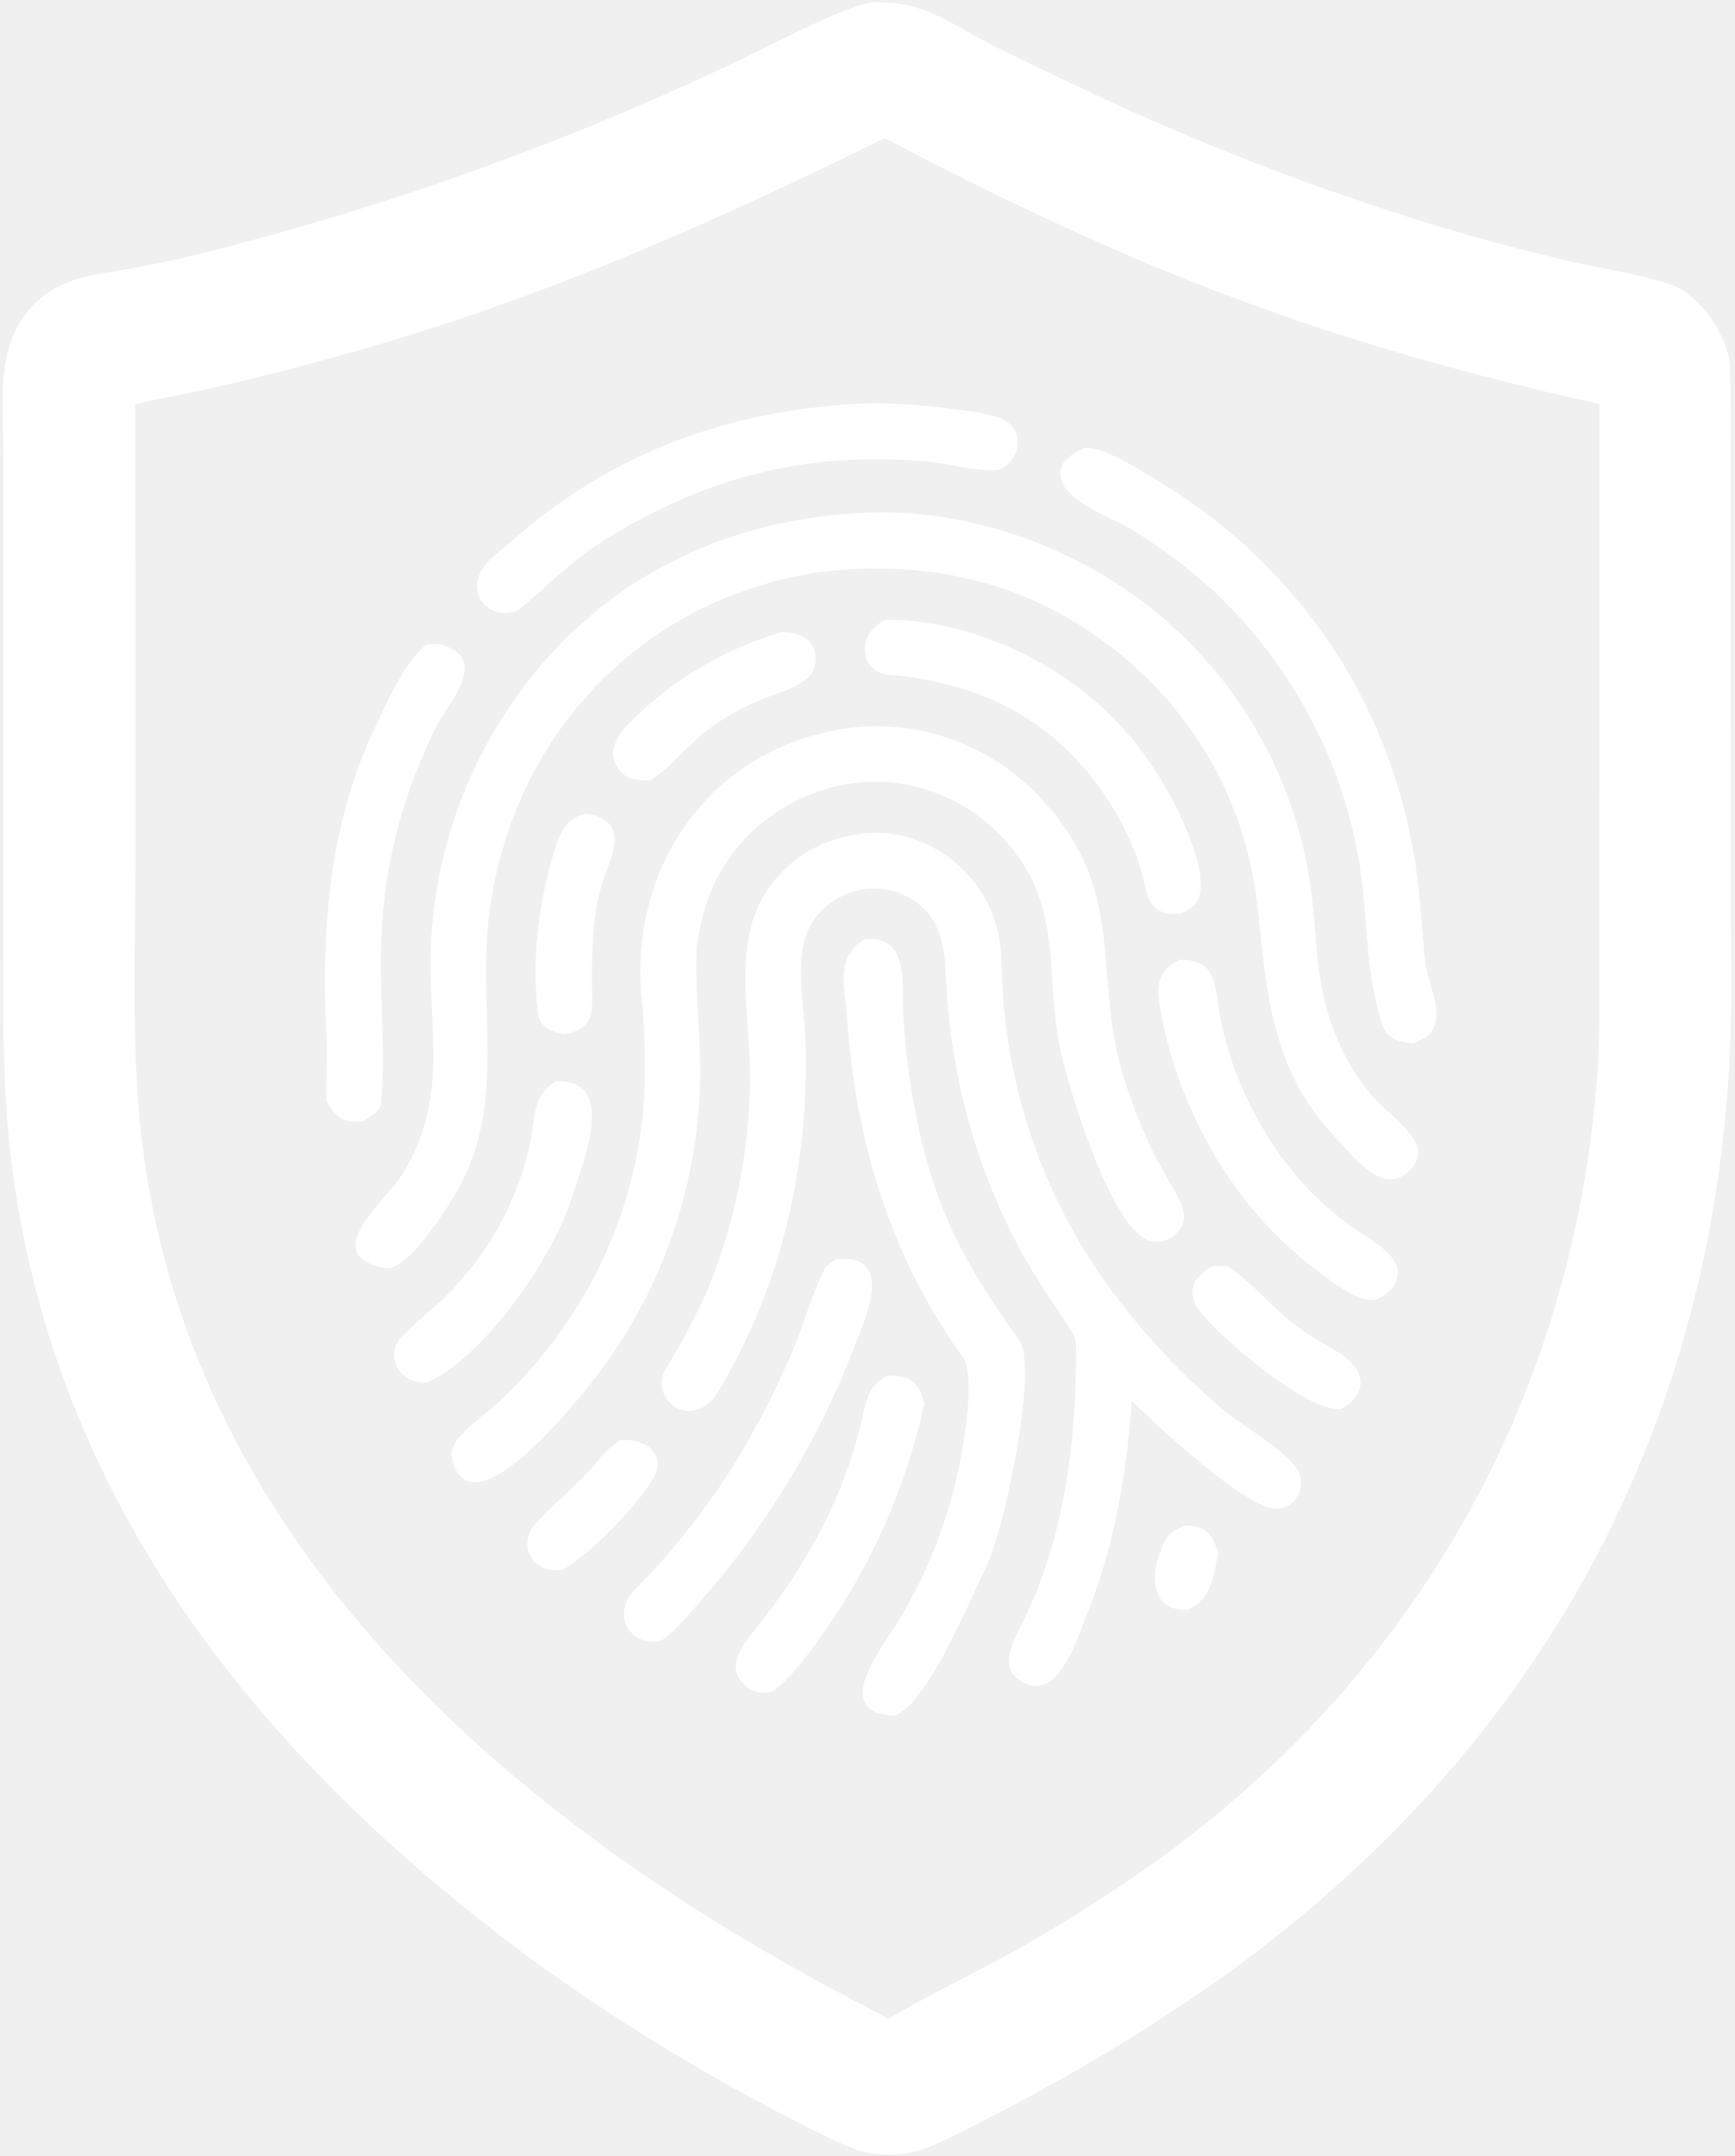
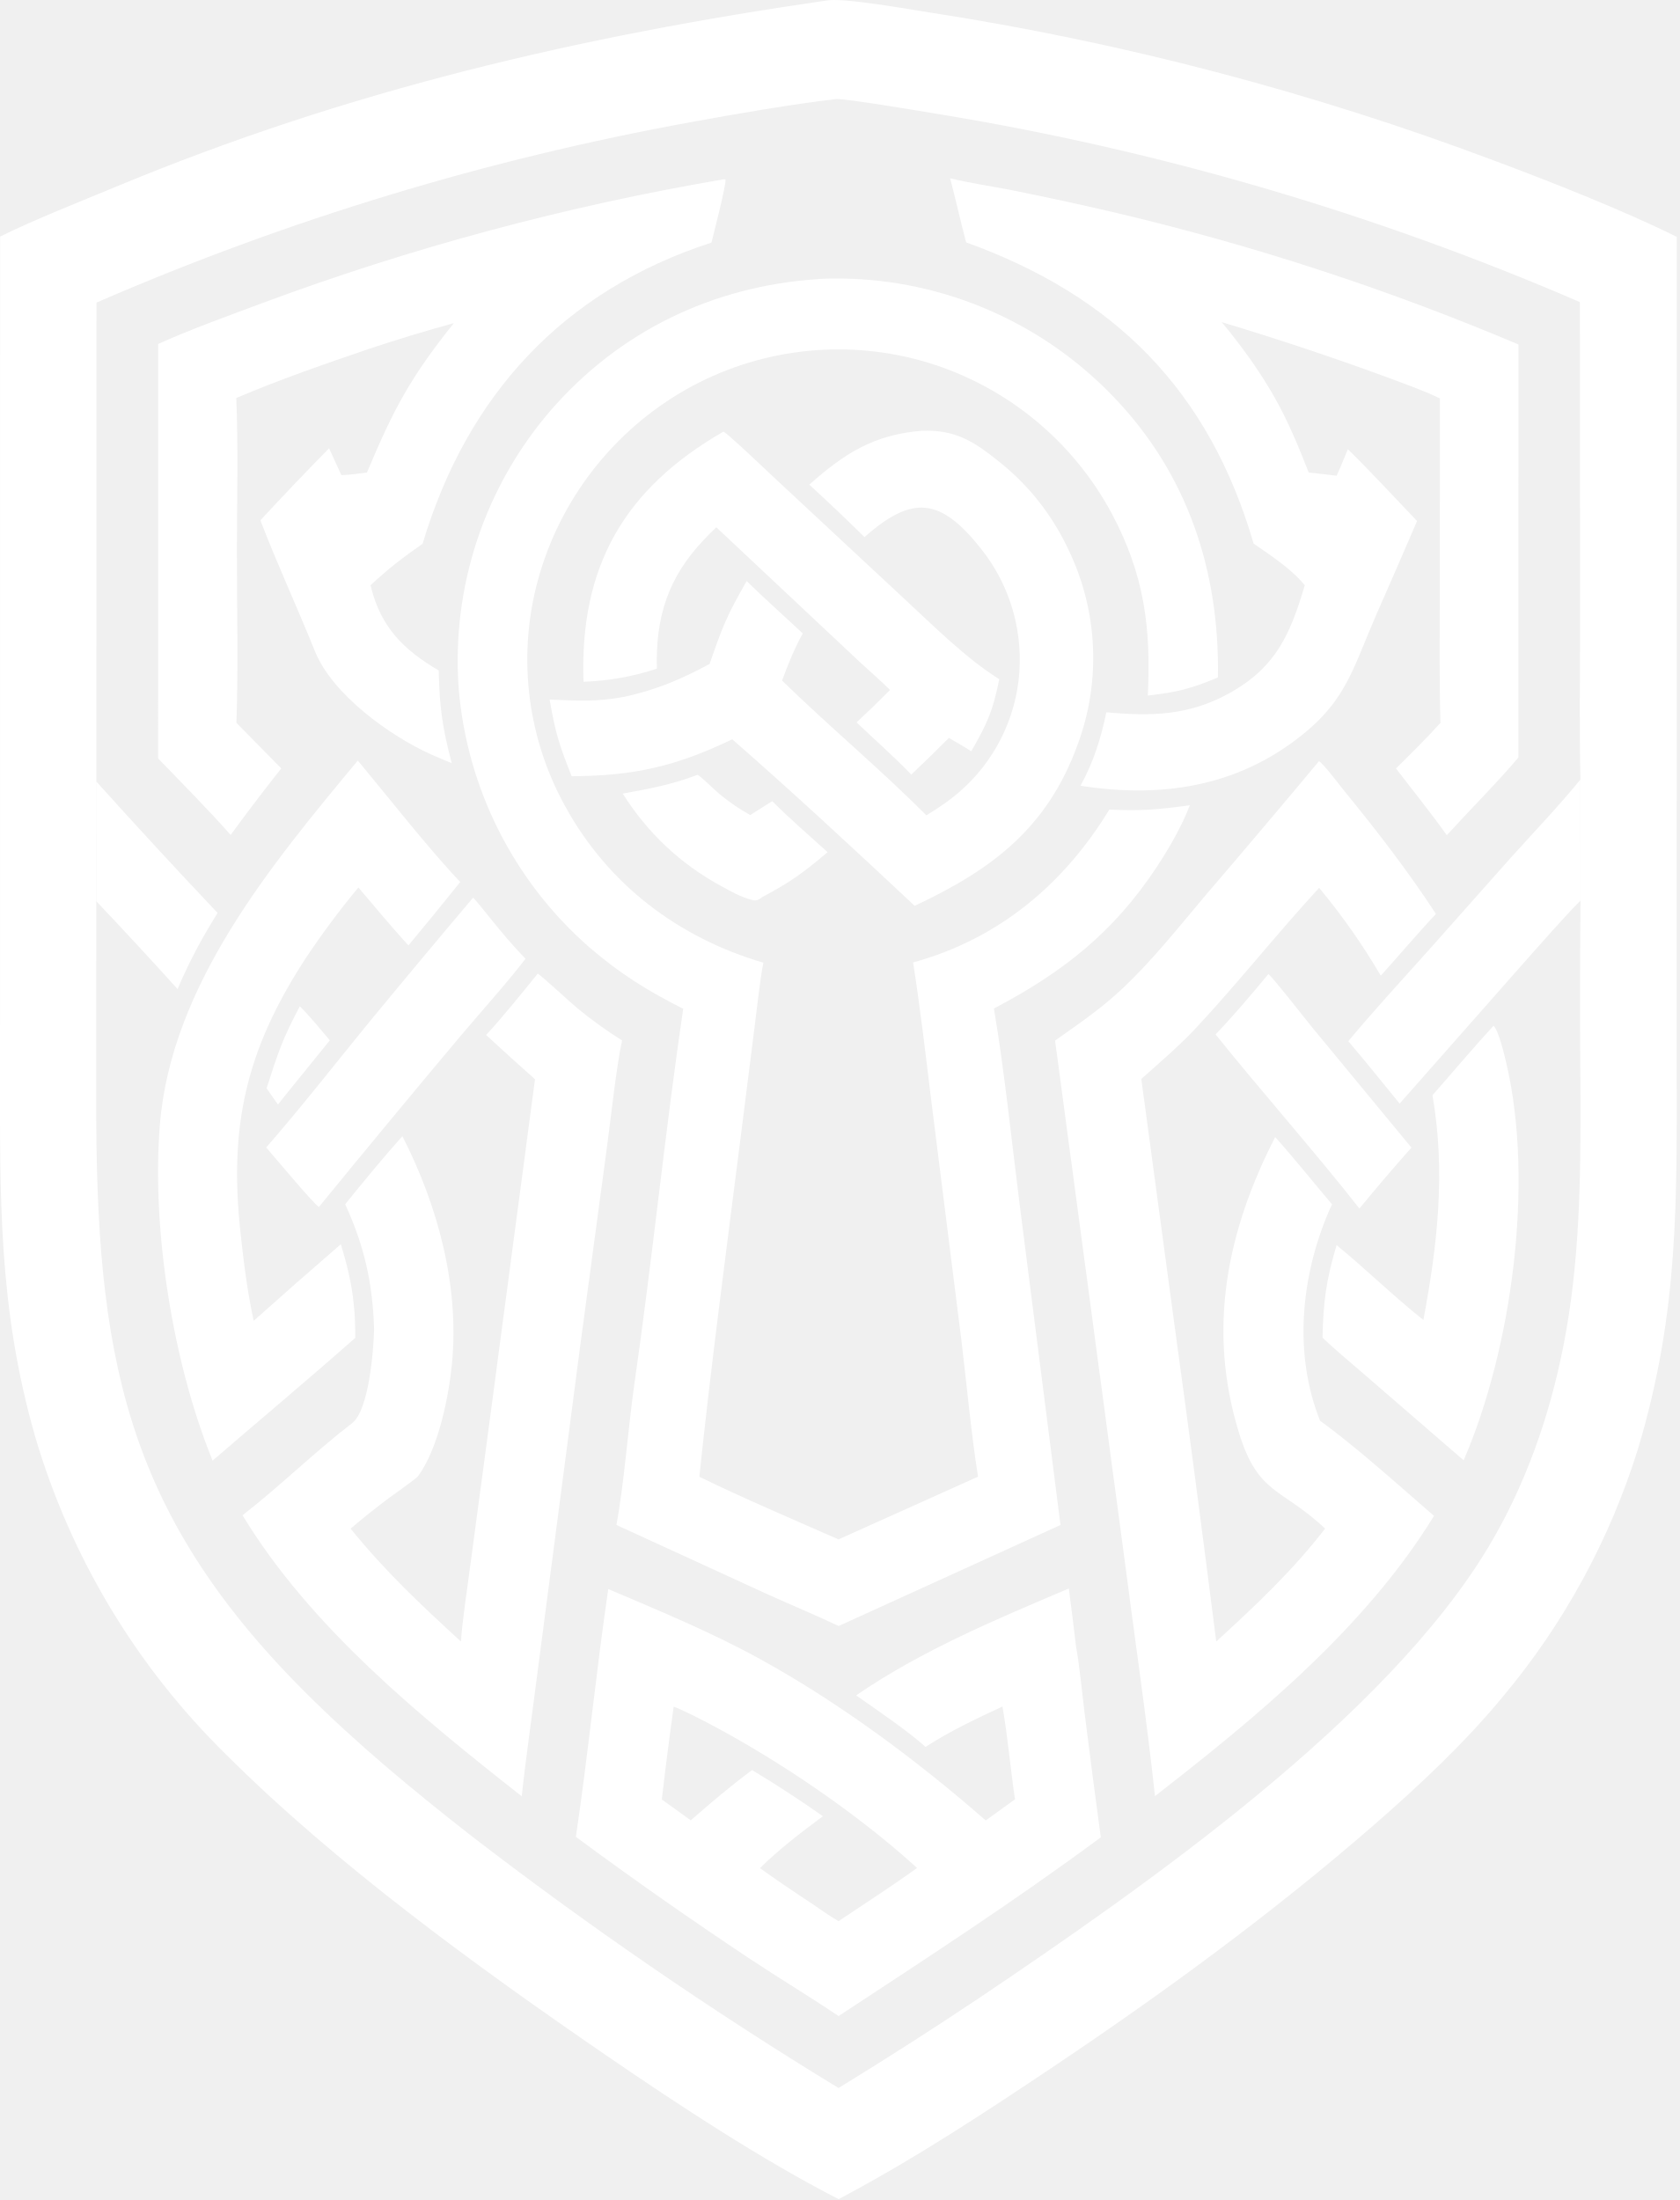
- <svg xmlns="http://www.w3.org/2000/svg" width="498" height="619" viewBox="0 0 498 619" fill="none">
-   <g clip-path="url(#clip0_206_284)">
-     <path fill-rule="evenodd" clip-rule="evenodd" d="M250.425 0.661C265.755 0.087 273.251 7.23 286.505 13.799C298.77 19.806 311.11 25.66 323.52 31.36C351.605 43.998 380.435 54.907 409.85 64.028C423.645 68.253 437.59 71.981 451.655 75.205C460.69 77.263 470.825 78.677 479.485 81.606C487.81 84.423 496.27 96.345 496.685 105.086C497.1 113.858 496.93 122.844 496.93 131.641L496.95 260.025C496.95 274.879 497.385 290.106 496.575 304.915C490.38 418.435 435.56 510.52 342.05 573.845C322.146 587.254 301.39 599.36 279.92 610.095C268.405 615.81 261.51 620.425 248.225 617.875C242.237 616.24 232.857 611.26 227.124 608.295C200.503 594.645 175.008 578.9 150.878 561.215C76.231 505.595 18.319 434.95 4.193 340.39C0.222 313.815 1.024 290.189 1.025 263.441L0.983 131.046C0.967 116.734 -1.447 100.904 7.962 89.356C16.319 79.101 27.802 78.964 39.635 76.703C47.994 75.143 56.29 73.261 64.504 71.062C100.708 61.691 136.235 49.872 170.838 35.688C184.091 30.221 197.209 24.436 210.183 18.339C218.975 14.203 242.341 1.711 250.425 0.661ZM254.055 39.641C205.463 63.479 160.209 83.793 107.969 99.138C92.941 103.521 77.795 107.49 62.549 111.04C54.776 112.814 46.444 114.237 38.854 116.042L38.888 245.442C38.892 270.131 37.769 297.02 40.08 321.415C51.518 442.16 147.116 523.636 248.25 575.971L255.035 579.62C265.825 573.315 278.17 567.311 289.26 561.261C300.095 555.246 310.69 548.795 321.015 541.93C402.37 488.175 451.735 404.965 458.685 307.825C459.455 297.08 459.195 286.006 459.215 275.228L459.275 227.18L459.29 116.008C411.155 105.264 370.28 93.066 324.595 73.631C300.65 63.219 277.12 51.881 254.055 39.641Z" fill="white" />
-     <path d="M248.295 147.222C274.755 146.082 301.12 154.45 323.025 169.1C352.25 188.958 371.66 220.303 376.405 255.316C378.515 271.099 377.33 282.675 384.04 298.42C386.38 304.015 389.52 309.24 393.365 313.93C397.305 318.81 405.305 323.7 407.07 329.575C407.555 331.18 406.75 333.685 405.655 335.025C397.805 344.72 388.67 332.03 383.265 326.365C365.14 307.375 363.7 284.867 361.14 260.9C358.21 231.856 343.645 205.235 320.76 187.111C295.915 167.281 267.55 160.653 236.384 164.13C184.735 171.207 146.789 211.027 140.456 262.611C136.978 289.131 145.547 316.29 131.706 341.1C129.026 345.905 117.072 365.32 110.526 364.07C91.143 360.355 110.596 344.8 115.282 337.525C118.236 332.94 120.492 327.94 121.976 322.69C125.832 309.145 124.136 296.323 123.709 282.467C122.291 247.602 134.677 213.584 158.182 187.793C181.856 161.821 213.515 148.754 248.295 147.222Z" fill="white" />
-     <path d="M249.255 239.191C268.075 237.994 285.08 252.643 287.2 271.43C287.845 277.176 287.635 283.12 288.215 288.954C290.43 313.43 298.165 337.085 310.84 358.14C321.585 375.75 335.81 391.64 351.47 405.02C356.54 409.345 372.515 418.075 373.45 424.22C373.815 426.61 373.27 428.78 371.735 430.66C370.455 432.23 368.71 433.08 366.68 433.155C357.95 433.46 331.75 408.91 324.985 402.2C323.385 424.55 319.75 444.73 311.23 465.73C308.835 471.64 302.87 490.635 291.935 481.785C287.325 478.05 290.88 471.21 293.125 466.775C305.685 441.935 309 414.395 308.995 386.905C308.975 385.99 308.91 384.31 308.445 383.55C303.905 376.065 298.925 369.365 294.55 361.71C280.59 337.265 272.745 308.46 271.59 280.37C271.225 271.429 270.065 263.168 261.535 258.005C249.83 250.916 233.625 257.478 230.719 271.053C228.66 280.672 231.386 291.602 231.351 301.41C231.942 335.985 224.242 369.2 206.545 399.07C198.965 411.87 185.926 401.605 191.23 392.885C199.04 380.045 204.041 369.975 208.43 355.49C212.676 341.38 214.998 326.76 215.333 312.03C215.962 291.14 208.66 268.738 222.876 252.163C229.97 243.892 238.613 240.199 249.255 239.191Z" fill="white" />
-     <path d="M246.816 208.702C248.23 208.508 252.19 208.467 253.625 208.511C270.915 209.129 287.245 216.615 298.995 229.311C324.625 256.909 312.915 279.962 323.29 311.5C325.1 316.895 327.175 322.2 329.51 327.39C331.655 332.145 334.255 336.725 336.845 341.255C339.43 345.78 342.245 350.475 337.11 354.67C335.335 356.125 333.02 356.75 330.76 356.38C319.305 354.505 306.585 311.47 304.395 301C300.315 281.468 304.655 263 292.355 245.921C284.455 234.753 272.405 227.224 258.905 225.025C240.206 222.089 220.826 230.448 209.869 245.743C203.765 254.265 201.643 261.589 200.058 271.782C199.391 282.517 200.956 294.561 201.035 305.525C201.405 337.41 191.222 368.525 172.071 394.02C167.684 399.975 134.674 442.24 129.7 418.315C128.594 412.99 139.295 406.215 143.136 402.665C152.331 394.035 160.294 384.18 166.8 373.38C177.462 355.665 183.694 335.64 184.967 315C185.391 307.47 185.198 295.382 184.362 287.815C179.957 247.909 205.53 212.554 246.816 208.702Z" fill="white" />
-     <path d="M248.6 269.558C261.67 268.992 258.705 282.866 259.405 292.41C259.91 300.11 260.82 307.775 262.13 315.38C267.4 345.55 276.33 362.05 292.625 384.755C298.21 392.54 288.42 439.21 283.115 449.89C278.785 458.605 267 488.24 257.025 492.58C237.659 491.95 253.89 472.23 258.12 465.205C264.79 454.065 269.915 442.07 273.35 429.55C275.59 421.515 280.865 395.73 276.42 389.58C255.565 360.735 245.646 327.39 243.21 292.147C242.638 283.861 239.574 274.424 248.6 269.558Z" fill="white" />
-     <path d="M311.725 128.526C317.95 128.609 328.71 135.757 334.13 139.088C359.635 154.76 380.53 177.667 393.265 204.814C400.615 220.45 405.335 237.189 407.24 254.36C408.03 261.546 408.405 268.86 409.21 276.081C409.81 281.452 413.93 289.376 411.87 294.681C410.805 297.415 408.36 298.5 405.875 299.51C401.825 299.385 398.155 298.225 396.765 293.889C391.63 277.911 392.95 261.167 389.77 244.714C387.75 233.949 384.43 223.469 379.88 213.507C372.46 197.186 361.95 182.457 348.93 170.133C341.29 163.005 333.63 157.317 324.325 151.622C318.99 148.354 301.41 142.733 304.955 133.635C305.855 131.328 309.435 129.399 311.725 128.526Z" fill="white" />
-     <path d="M242.119 116.206C254.45 115.094 268.405 116.517 280.675 118.418C286.815 119.476 293.4 121.105 291.97 128.9C291.475 131.611 288.625 134.783 286.005 134.972C280.18 135.393 272.67 133.127 266.86 132.576C231.62 129.233 201.518 137.189 171.874 156.099C163.361 161.818 157.127 168.178 149.396 174.704C147.15 176.6 142.686 176.326 140.246 174.556C138.427 173.253 137.246 171.24 136.997 169.016C136.328 162.886 142.899 158.943 146.904 155.383C174.09 131.223 206.173 118.863 242.119 116.206Z" fill="white" />
-     <path d="M122.487 185.081C123.585 184.989 125.722 184.763 126.689 185.033C140.937 189.277 128.676 201.738 125.258 208.643C115.797 227.721 110.449 247.351 109.521 268.704C108.834 284.514 110.778 301.31 109.415 317.055C109.248 318.99 105.715 320.985 104.19 321.895C98.435 322.52 96.523 321.035 93.721 316.105C93.465 310.435 94.063 304.505 93.772 298.825C92.194 268.043 94.177 237.43 107.553 209.112C110.724 202.398 116.549 189.206 122.487 185.081Z" fill="white" />
-     <path d="M253.98 178.028C260.84 177.508 272.175 179.615 278.705 181.671C304.335 189.742 324.295 205.908 336.665 229.731C339.945 236.053 346.64 250.096 344.305 257.455C343.5 260.004 341.405 261.135 339.225 262.294C328.43 263.405 329.62 255.481 327.035 247.89C324.92 241.747 322.095 235.871 318.62 230.382C303.025 206.015 280.93 195.913 254.72 193.657C247.91 193.071 244.88 182.962 253.98 178.028Z" fill="white" />
-     <path d="M240.094 361.55C257.48 359.83 248.315 378.875 245.084 387.18C234.915 413.675 220.102 438.15 201.341 459.445C198.004 463.3 194.131 468.12 189.997 470.96C183.543 472.665 177.846 467.79 179.404 461.36C179.698 460.11 180.249 458.935 181.021 457.91C182.513 455.96 186.626 452.015 188.552 449.87C193.536 444.245 198.27 438.41 202.741 432.37C212.467 419.16 220.584 403.955 227.157 388.875C230.563 381.06 233.063 371.505 236.94 363.99C237.316 363.265 239.32 362.025 240.094 361.55Z" fill="white" />
-     <path d="M338.6 275.561C350.13 275.185 348.765 284.459 350.57 293.271C354.355 311.73 364.705 331.25 378.465 344.22C381.19 346.785 384.045 349.205 387.025 351.465C391.71 354.985 403.705 360.515 400.98 367.57C399.81 370.615 397.775 371.915 394.97 373.225C390.255 373.71 384.65 369.535 380.925 366.855C366.47 356.51 354.605 342.955 346.27 327.26C340.31 316.065 335.9 304.31 333.575 291.844C332.205 284.505 331.195 279.245 338.6 275.561Z" fill="white" />
-     <path d="M254.56 395.065C261.105 394.515 263.515 396.695 265.455 402.765C260.055 427.785 249.395 451.375 234.183 471.96C231.071 476.21 226.283 482.61 221.968 485.56C217.779 486.61 214.604 485.64 212.222 481.88C209.132 476.92 214.213 471.085 217.146 467.41C231.48 449.51 242.535 429.555 247.605 407.045C248.875 401.41 249.45 398.07 254.56 395.065Z" fill="white" />
-     <path d="M159.494 310.51C177.578 309.65 167.413 333.345 164.445 343.085C159.112 360.585 139.914 388.685 122.974 396.785C115.152 398.025 110.143 389.325 115.208 383.95C119.475 379.42 124.94 375.395 129.453 370.68C140.481 359.315 148.238 345.185 151.907 329.78C153.786 321.935 152.38 314.825 159.494 310.51Z" fill="white" />
-     <path d="M224.109 181.549C230.18 181.143 235.539 184.516 233.845 191.521C232.819 195.766 226.442 197.966 222.59 199.324C213.824 202.415 205.698 206.812 198.874 213.253C195.479 216.323 190.282 222.317 186.569 224.021C181.782 224.292 178.083 223.305 176.343 218.168C174.504 212.736 181.173 206.973 184.788 203.681C196.221 193.271 209.374 186.096 224.109 181.549Z" fill="white" />
-     <path d="M168.181 233.558C181.977 235.584 174.81 246.902 172.532 254.885C170.001 263.759 169.862 274.391 169.982 283.592C170.077 290.938 170.622 295.012 162.345 296.944C159.042 296.507 154.962 295.057 154.489 291.169C152.63 275.882 154.593 259.513 159.027 244.815C160.711 239.23 162.224 235.149 168.181 233.558Z" fill="white" />
-     <path d="M348.09 363.515C348.88 363.49 352.45 363.41 352.885 363.715C360.345 369.015 365.83 376.2 373.62 381.685C377.8 385.205 386.32 388.19 389.22 392.695C392.595 397.94 389.465 402.23 385.005 404.575C375.305 405.455 350.195 383.92 344.48 376.445C340.325 371.005 342.76 366.41 348.09 363.515Z" fill="white" />
-     <path d="M178.022 413.55C184.43 412.74 190.969 416.805 188.214 423.065C184.844 430.72 168.819 446.87 161.526 450.715C152.675 451.875 148.267 443.495 153.962 437.175C159.268 431.28 165.977 426.45 171.006 420.135C172.873 417.79 175.498 415.115 178.022 413.55Z" fill="white" />
-     <path d="M340.105 438.005C346.435 438.09 347.73 440.18 349.785 445.77C348.27 452.815 348.16 458.88 340.94 462.145C330.55 462.62 330.21 452.505 333.3 445.09C335.085 440.79 335.87 439.73 340.105 438.005Z" fill="white" />
+ <svg xmlns="http://www.w3.org/2000/svg" width="648" height="849" viewBox="0 0 648 849" fill="none">
+   <g clip-path="url(#clip0_210_257)">
+     <path fill-rule="evenodd" clip-rule="evenodd" d="M412.443 613.018C413.428 620.472 414.363 627.938 415.233 635.402C416.478 641.947 417.588 653.528 418.458 660.458C420.483 676.663 422.593 692.858 424.788 709.043C390.723 734.213 358.668 754.953 323.598 778.018C312.558 770.563 300.492 763.307 289.212 755.827C266.497 740.732 244.163 725.067 222.229 708.857C226.913 677.343 230.06 644.887 234.721 613.237C254.721 621.737 274.775 630.012 293.821 640.532C324.343 657.387 354.143 679.567 380.388 702.527L391.678 694.378C389.913 682.643 388.908 670.187 386.833 658.567C376.248 663.492 366.988 667.828 357.163 674.143C350.818 668.333 337.558 659.298 330.368 654.268C355.628 636.923 384.358 624.958 412.443 613.018ZM259.965 658.633C258.302 670.542 256.775 682.478 255.383 694.423L266.566 702.487C274.73 695.337 281.54 689.547 290.212 683.087C299.544 688.687 308.667 694.627 317.557 700.902C309.32 707.007 300.546 713.693 293.259 720.938C299.539 725.412 305.907 729.763 312.357 733.987C315.652 736.202 320.232 739.482 323.562 741.407C333.357 734.842 344.422 727.717 353.892 720.862C331.332 700.332 301.723 680.092 274.792 665.772C271.651 664.102 263.058 659.613 259.965 658.633Z" fill="white" />
+     <path d="M207.51 375.741C208.629 376.234 220.659 387.344 222.909 389.174C228.347 393.657 234.074 397.779 240.052 401.513C237.866 411.503 235.698 431.722 234.241 442.512L223.968 518.847L207.033 648.352C205.161 663.226 202.92 678.342 201.337 693.207C162.179 662.422 119.715 627.862 93.591 584.752C107.487 573.997 121.749 560.042 135.87 549.217C142.292 544.291 144.14 521.612 144.367 513.002C143.811 495.257 140.652 480.961 133.208 464.731C140.007 456.282 148.067 446.497 155.269 438.467C168.916 465.102 177.339 496.222 174.403 526.292C173.172 538.907 169.23 558.911 161.307 569.687C160.589 570.666 151.862 576.776 150.219 578.002C145.115 581.807 140.135 585.782 135.289 589.912C148.782 606.557 162.235 619.117 177.859 633.472C178.454 625.257 180.096 614.611 181.192 606.227L188.019 555.322L206.455 416.492C200.1 410.863 193.806 405.164 187.574 399.398C193.619 392.993 201.884 382.645 207.51 375.741Z" fill="white" />
+     <path d="M508.968 293.757C510.609 294.556 516.953 303.009 518.518 304.932C531.218 320.495 543.119 335.866 554.129 352.692C547.144 360.086 539.744 368.868 532.829 376.522C525.839 364.593 517.884 353.256 509.044 342.623C492.739 360.317 477.649 379.467 461.209 397.041C455.164 403.499 447.139 410.387 440.419 416.372L452.973 509.492C458.648 550.792 464.099 592.123 469.334 633.482C484.479 619.588 498.734 606.267 511.343 589.892C494.459 574.007 485.534 576.972 478.129 553.002C465.704 512.807 473.524 474.962 492.089 438.807C499.459 447.037 506.844 456.297 514.039 464.797C513.564 465.717 513.123 466.652 512.718 467.607C502.019 492.822 499.079 522.482 509.419 548.312C522.714 557.816 540.803 574.112 553.368 584.992C526.978 627.997 485.233 662.437 445.693 693.132C442.408 662.442 437.619 630.472 433.669 599.702L407.143 401.567C415.843 395.417 424.433 389.566 432.268 382.309C444.668 370.821 455.179 357.332 466.093 344.458C480.508 327.662 494.804 310.761 508.968 293.757Z" fill="white" />
+     <path d="M325.158 107.489C364.643 108.124 402.233 124.515 429.573 153.013C458.373 182.849 470.688 220.609 469.978 261.448C459.273 265.886 454.387 267.079 442.927 268.428C444.197 242.286 441.628 221.884 429.043 198.221C414.068 170.25 388.653 149.327 358.323 140.009C327.988 130.783 295.228 133.986 267.255 148.915C238.791 164.206 217.591 190.207 208.345 221.166C199.394 251.214 202.888 283.599 218.042 311.047C234.606 341.308 261.682 361.846 294.573 371.515C293.254 378.273 292.113 389.044 291.224 396.007L285.585 440.677C280.186 483.237 274.33 527.322 269.871 569.902C286.561 578.057 306.475 586.552 323.573 594.072L377.418 569.867C374.823 553.722 373.023 534.052 371.023 517.467L359.398 424.962C357.238 407.386 355.118 388.896 352.358 371.422C385.323 362.38 410.513 341.292 428.083 312.418C440.453 313.036 447.153 312.386 459.153 310.75C456.123 318.689 451.053 327.522 446.398 334.561C429.533 360.084 409.948 375.29 383.538 389.198C387.553 412.737 390.453 440.987 393.508 465.057L409.233 588.507L323.618 627.492C315.248 623.492 305.452 619.437 296.866 615.557L237.86 588.482C240.856 572.667 242.423 550.626 244.801 534.102C251.706 486.137 256.584 437.232 263.637 389.299C249.972 382.415 239.169 375.713 227.455 365.598C198.274 340.104 180.175 304.242 177.002 265.624C174.176 226.579 186.949 188.007 212.518 158.365C239.035 127.802 275.036 110.498 315.278 107.734C317.643 107.45 322.778 107.461 325.158 107.489Z" fill="white" />
+     <path d="M138.076 293.502C149.694 307.479 165.617 327.775 177.601 340.371C171.016 348.595 164.35 356.756 157.605 364.851C151.07 357.711 144.597 349.877 138.301 342.48C130.79 351.511 123.789 360.955 117.33 370.767C95.016 405.37 88.351 434.497 92.776 475.417C94.052 487.217 95.371 497.977 97.886 509.717C109.021 499.762 120.24 489.907 131.543 480.147C133.878 488.042 135.757 495.208 136.509 503.442C137.058 507.922 137.04 511.802 137.09 516.292C119.301 532.022 100.108 548.082 82.04 563.662C66.774 526.227 58.504 474.887 61.663 434.457C65.901 380.239 104.614 333.778 138.076 293.502Z" fill="white" />
+     <path d="M576.333 395.847C578.333 397.665 580.622 407.484 581.347 410.599C592.082 456.822 583.327 520.732 564.807 563.542L525.248 529.337C520.208 525.022 515.177 520.787 510.352 516.237C510.622 502.227 511.817 493.792 515.782 480.502C527.022 489.672 537.917 500.417 549.267 509.372C554.752 480.262 557.887 452.092 552.777 422.667C560.662 413.707 568.248 404.646 576.333 395.847Z" fill="white" />
+     <path d="M489.477 375.885C491.433 377.5 503.592 393.103 506.142 396.221L544.657 442.882C537.812 450.577 531.122 458.412 524.592 466.382C506.902 443.887 487.107 421.621 469.067 399.186C476.147 391.857 482.947 383.697 489.477 375.885Z" fill="white" />
+     <path d="M182.553 346.431C183.598 347.27 188.261 353.217 189.368 354.579C193.817 360.05 197.831 364.936 202.789 369.974C196.05 378.889 184.827 391.323 177.388 400.189C159.138 421.926 141.035 443.787 123.081 465.767C121.14 464.771 105.378 445.843 102.729 442.822C115.702 427.952 129.022 410.963 141.516 395.608C155.086 379.125 168.766 362.732 182.553 346.431Z" fill="white" />
+     <path d="M115.704 388.328C119.497 392.099 123.787 397.351 127.27 401.476L111.138 421.396L107.266 426.237C105.812 424.272 104.289 422.001 102.876 419.981C107.221 406.474 108.934 401.041 115.704 388.328Z" fill="white" />
+     <path d="M355.702 166.239C368.847 165.752 375.957 170.422 386.027 178.557C397.522 187.843 406.127 198.974 412.417 212.335C423.687 235.839 424.927 262.913 415.852 287.349C404.092 319.707 382.727 335.611 352.942 349.562C330.967 328.937 305.198 305.035 282.555 285.296C260.784 295.77 244.665 299.41 220.619 299.55C215.767 287.556 214.323 282.693 212.094 269.963C222.952 270.413 229.959 270.939 240.987 268.9C253.559 266.093 262.488 262.306 273.82 256.236C278.959 241.46 280.35 237.854 288.123 224.237C294.87 230.848 302.768 237.874 309.765 244.436C306.333 250.822 304.274 255.944 301.792 262.644C319.827 280.244 339.262 296.383 357.477 314.634C360.247 312.998 364.667 310.058 367.172 308.095C381.526 297.057 390.852 280.714 393.042 262.737C395.242 244.419 389.977 225.987 378.437 211.592C362.902 192.108 352.157 190.856 333.602 207.269C326.627 200.396 319.522 193.65 312.302 187.035C325.832 174.994 337.222 167.725 355.702 166.239Z" fill="white" />
+     <path d="M269.141 299.019C270.214 299.314 276.022 305.137 277.849 306.604C282.114 310.029 284.757 311.837 289.505 314.544L298.002 309.168C304.324 315.584 312.603 322.725 319.363 328.866C309.744 336.97 305.311 340.205 294.299 346.119C292.568 347.288 292.056 347.798 290.001 347.252C285.763 346.127 282.053 343.994 278.238 341.912C262.435 333.289 249.924 321.454 240.299 306.255C250.608 304.415 259.273 302.768 269.141 299.019Z" fill="white" />
+     <path d="M366.647 68.795C373.112 70.458 383.532 72.056 390.372 73.385C403.322 75.985 416.232 78.78 429.097 81.767C482.742 94.34 535.223 111.46 585.967 132.941L585.937 292.324C578.667 301.029 566.337 313.483 558.307 322.311C552.467 314.093 544.882 304.606 538.692 296.56C544.247 291.049 550.712 284.715 555.857 278.952C555.362 262.496 555.588 245.193 555.588 228.684L555.657 153.783C550.497 151.117 539.622 147.229 533.892 145.093C513.282 137.553 492.447 130.622 471.427 124.308C475.377 128.963 478.482 133.154 482.072 138.063C493.167 153.8 498.113 164.664 505.008 182.336L515.793 183.595C517.243 180.491 518.772 176.564 520.122 173.352C528.962 181.995 538.237 192.066 546.827 201.076C541.567 213.346 536.237 225.587 530.838 237.798C521.408 259.596 519.127 271.932 497.847 287.114C473.577 304.431 445.662 307.707 416.937 303.236C422.002 294.087 424.787 285.029 426.942 274.872C444.002 276.465 458.648 276.187 474.128 267.658C492.482 257.548 497.883 244.726 503.503 225.881C498.278 219.464 490.542 214.51 483.767 209.783C466.537 150.782 430.292 114.255 372.822 93.531C370.662 85.426 368.822 77.029 366.647 68.795Z" fill="white" />
+     <path d="M279.952 69.243C280.389 70.886 275.334 90.378 274.553 93.609C217.361 112.129 180.182 152.566 163.08 209.836C154.975 215.516 150.285 219.117 142.982 225.841L143.182 226.665C147.061 242.097 155.716 250.766 169.295 258.739C169.642 273.45 170.697 280.553 174.307 294.514C171.649 293.388 168.856 292.288 166.258 291.103C150.518 283.988 128.242 268.057 121.499 251.245C115.019 235.091 106.724 217.147 100.487 200.798C109.17 191.391 118.005 182.125 126.987 173.003L131.745 183.384C135.387 183.174 137.999 182.864 141.618 182.343C151.817 157.965 158.327 145.692 175.141 124.691C164.217 127.694 153.373 130.982 142.621 134.551C126.174 140.15 107.107 146.751 91.169 153.604C91.954 171.528 91.455 193.381 91.419 211.567C91.375 233.189 91.999 257.491 91.232 278.944L108.53 296.532C101.858 304.966 95.349 313.529 89.007 322.213C80.481 312.57 70.023 302.012 61.026 292.678L61.035 132.753C72.45 127.512 89.043 121.502 101.032 117.036C158.82 95.553 218.495 79.535 279.273 69.194L279.952 69.243Z" fill="white" />
+     <path d="M279.179 166.564C280.73 167.209 295.16 180.971 297.5 183.161L348.267 230.447C359.492 240.816 373.017 254.352 385.607 262.092C383.152 274.46 380.898 279.313 374.788 289.932C372.203 288.216 368.892 286.369 366.173 284.764C361.403 289.561 356.557 294.282 351.642 298.924C345.962 292.881 336.788 284.762 330.538 278.773C334.933 274.695 339.238 270.523 343.453 266.261C340.058 262.886 335.927 259.276 332.357 256.011L276.41 203.483C274.763 205.056 273.157 206.671 271.593 208.326C257.75 222.899 252.934 238.261 253.488 258.036C244.343 261.071 234.807 262.773 225.176 263.092C223.611 218.775 240.769 188.654 279.179 166.564Z" fill="white" />
+     <path fill-rule="evenodd" clip-rule="evenodd" d="M609.874 300.824C601.919 310.622 591.422 321.654 582.857 331.155L551.678 366.275C541.209 377.973 530.314 389.776 520.289 401.812C526.944 409.579 533.602 417.952 540.107 425.887L588.112 371.453C594.972 363.771 602.727 354.809 609.902 347.522L609.874 300.824Z" fill="white" />
+     <path fill-rule="evenodd" clip-rule="evenodd" d="M318.897 0.21C325.032 -1.034 350.902 3.611 358.498 4.779C433.173 16.309 506.447 35.551 577.157 62.193C598.752 70.258 626.374 81.163 647.049 91.4L647.003 408.799C647.048 462.913 648.058 505.878 632.123 559.008C621.258 594.038 603.538 626.563 579.998 654.688C565.453 672.362 547.558 689.157 530.253 704.212C491.163 738.242 448.692 769.287 405.637 798.117C380.303 815.082 354.642 831.942 327.807 846.417L323.642 848.683C294.033 833.503 261.644 812.197 233.953 793.197C184.315 759.137 129.576 719.413 87.003 676.843C52.513 642.953 27.243 600.822 13.582 554.438C-0.747 504.588 -0.007 461.697 0.011 410.914L0.039 91.3C13.36 84.71 30.758 77.876 44.731 72.07C134.358 34.828 223.237 14.075 318.897 0.21ZM322.693 38.24C306.247 40.091 283.104 44.109 266.879 47.081C187.91 61.416 110.853 84.798 37.235 116.765L37.121 424.853C37.066 521.677 47.371 582.792 117.932 653.212C137.589 672.832 159.135 690.662 180.976 707.777C226.688 743.032 274.299 775.752 323.593 805.792C341.873 794.577 359.933 783.017 377.768 771.107C442.318 727.617 534.89 663.017 574.5 596.787C588.77 572.932 598.008 546.382 603.348 519.167C609.638 487.082 609.998 455.057 609.888 422.502C609.668 397.511 609.673 372.516 609.903 347.522L609.875 300.824C609.425 281.929 609.718 262.274 609.738 243.322L609.653 116.574C530.388 82.32 447.213 57.945 361.993 43.999C356.481 43.085 326.57 38.012 322.693 38.24Z" fill="white" />
+     <path fill-rule="evenodd" clip-rule="evenodd" d="M68.52 381.69C73.282 370.58 77.615 362.554 83.955 352.308C68.127 335.574 52.508 318.643 37.101 301.52L37.122 347.745C47.721 358.936 58.188 370.253 68.52 381.69Z" fill="white" />
  </g>
  <defs>
-     <clipPath id="clip0_206_284">
-       <rect width="498" height="619" fill="white" />
+     <clipPath id="clip0_210_257">
+       <rect width="648" height="849" fill="white" />
    </clipPath>
  </defs>
</svg>
